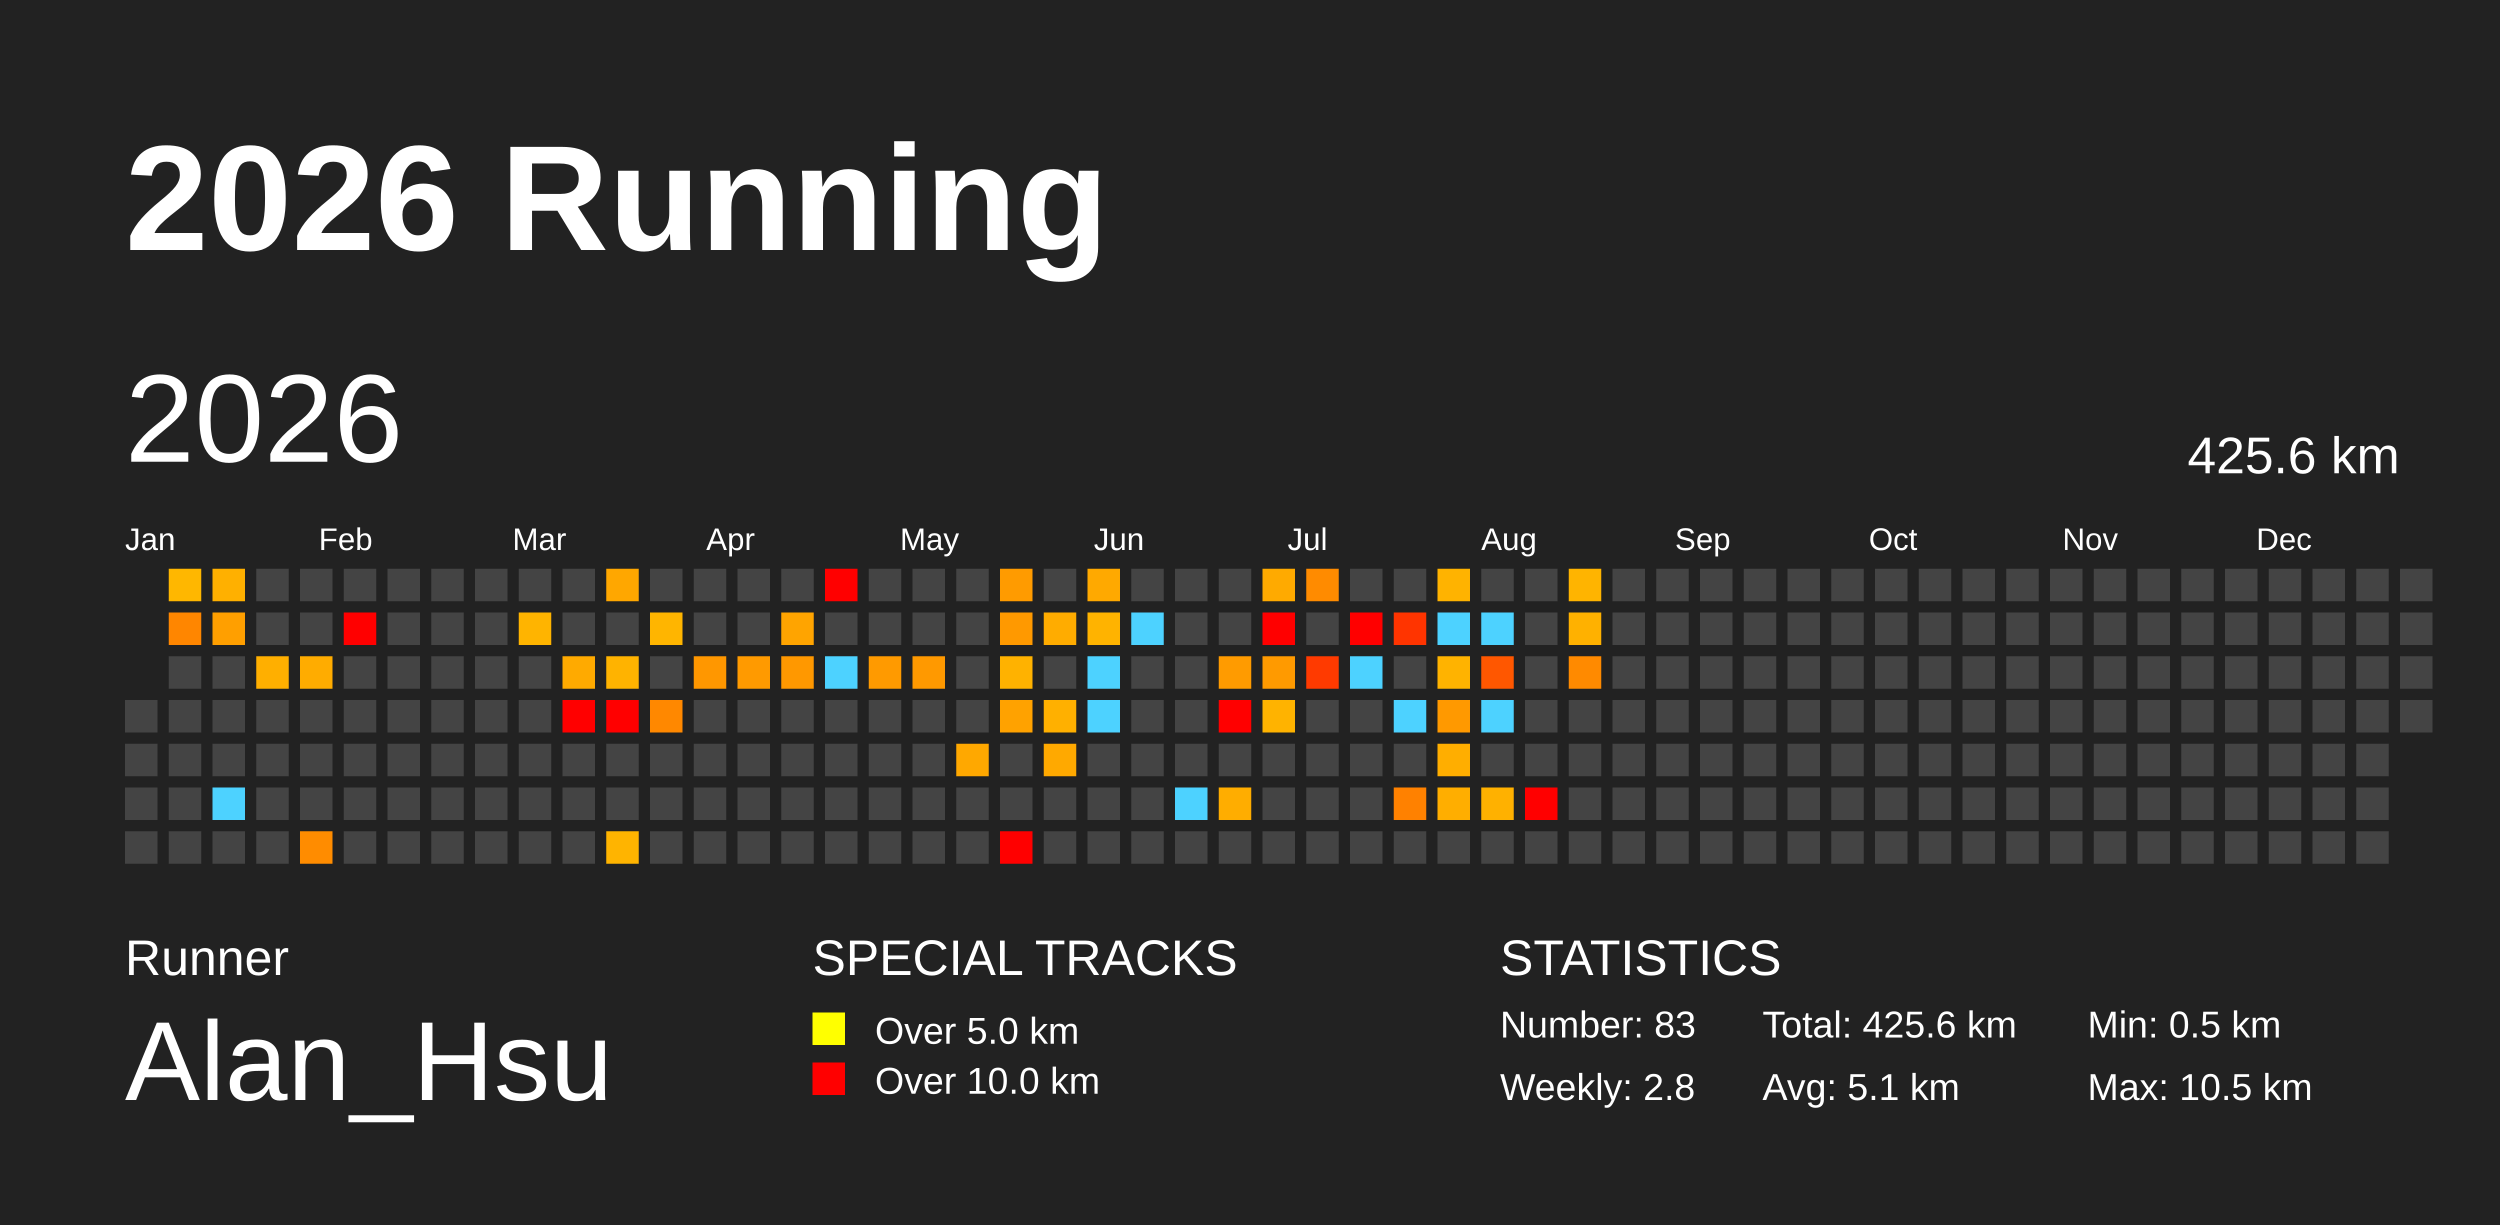
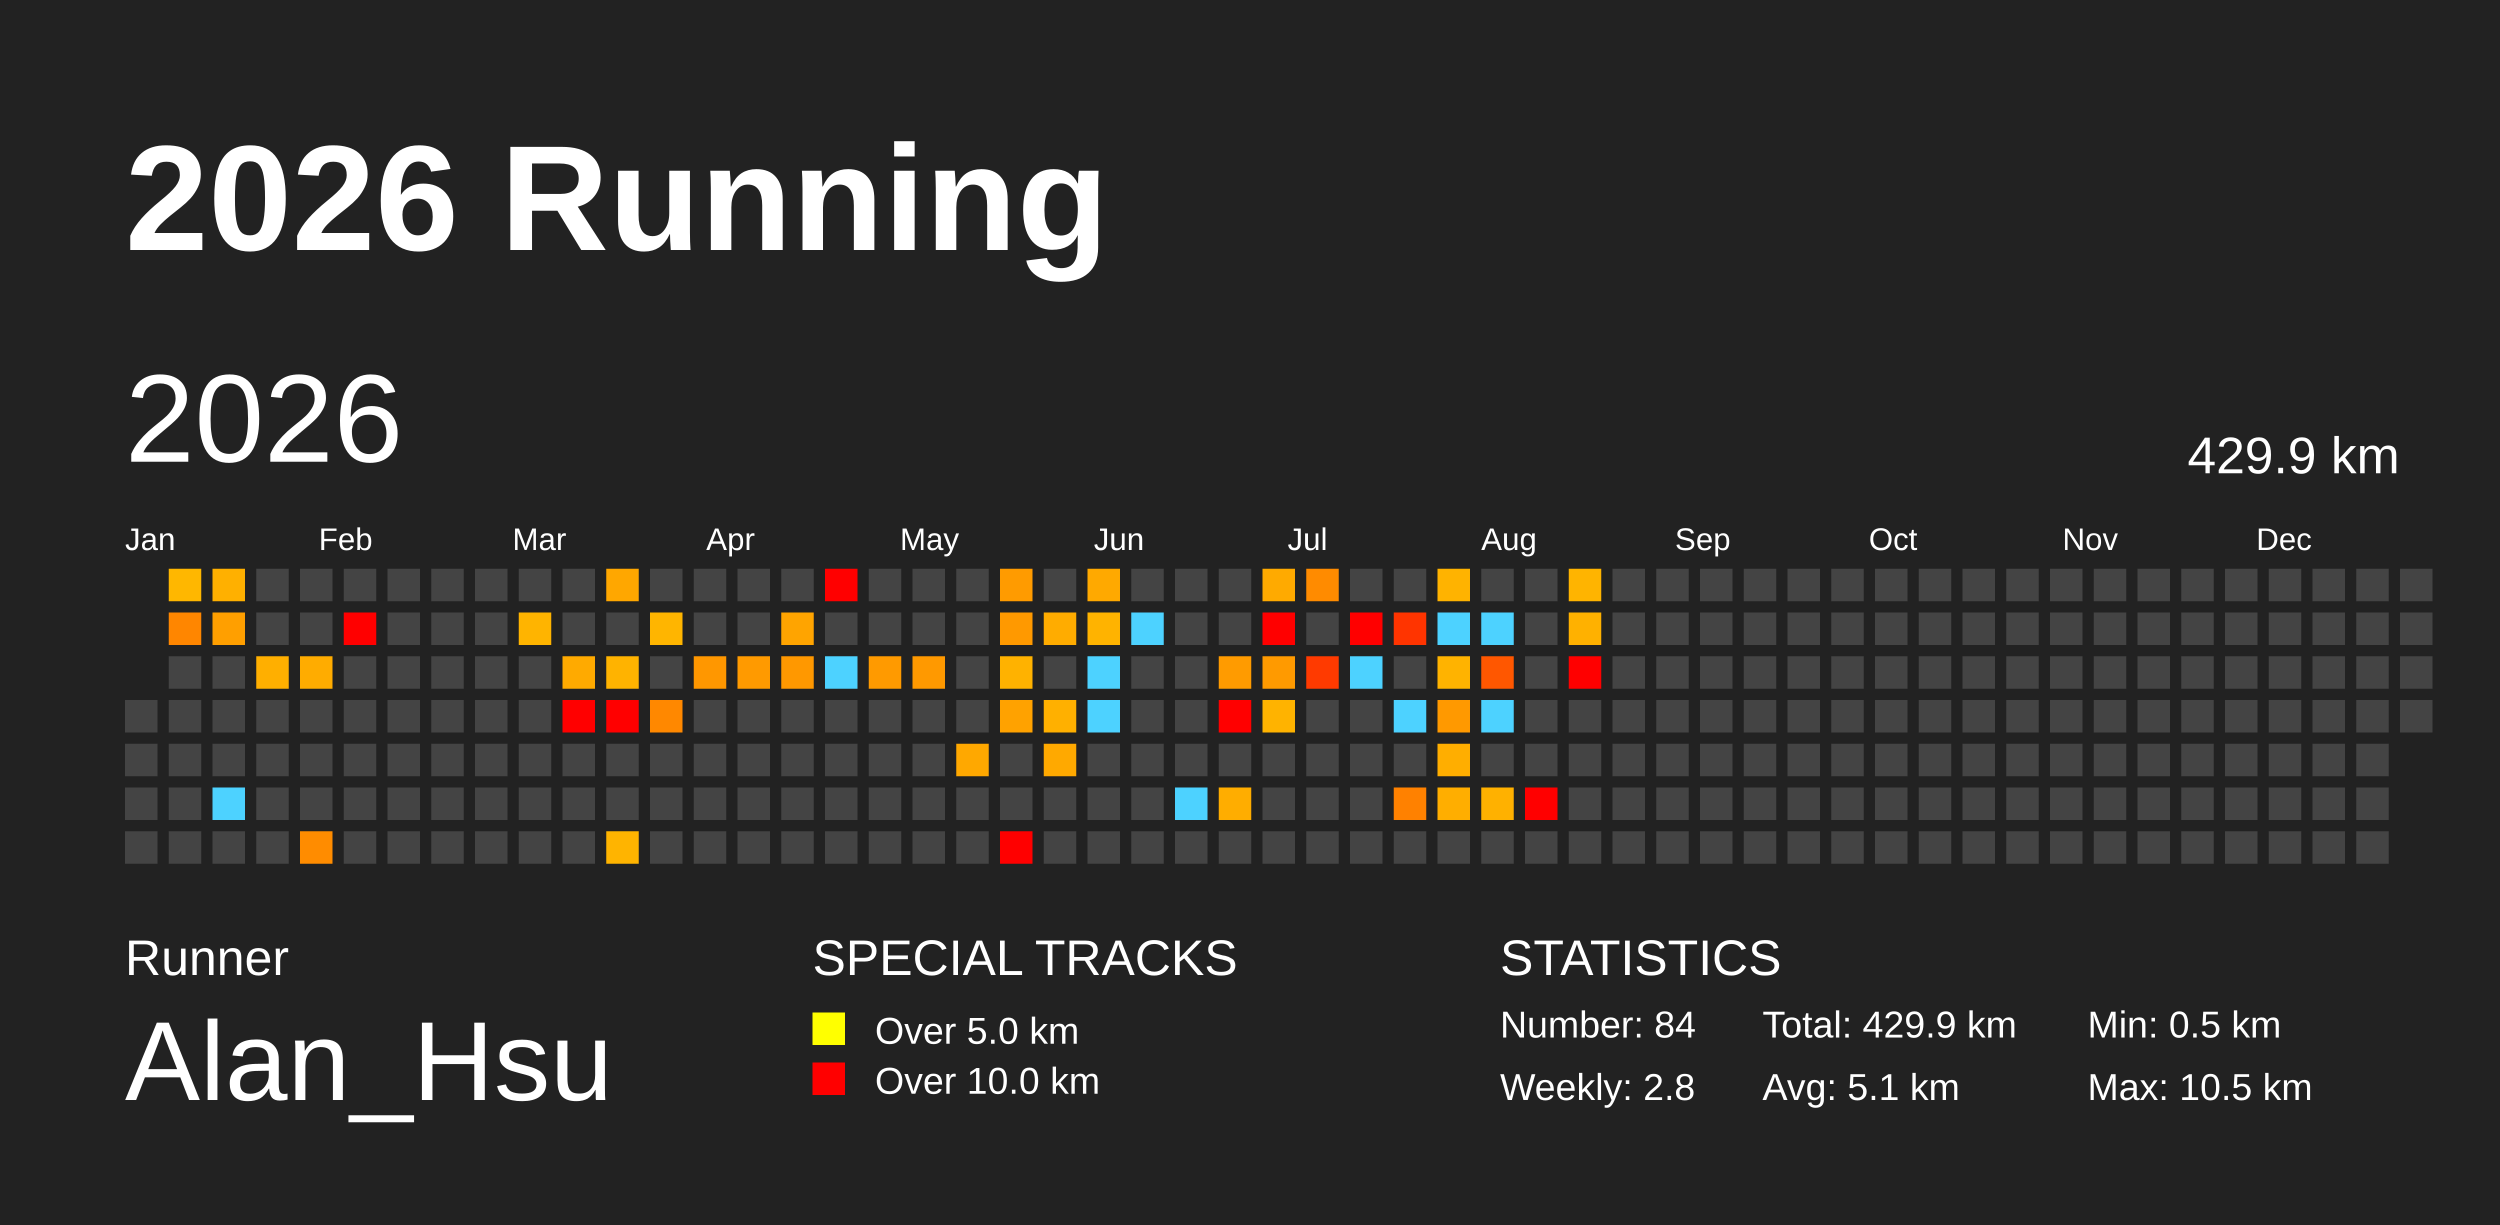
<svg xmlns="http://www.w3.org/2000/svg" baseProfile="full" height="98mm" version="1.1" viewBox="0,0,200,98" width="200mm">
  <defs />
  <rect fill="#222222" height="98" width="200" x="0" y="0" />
  <text fill="#FFFFFF" style="font-size:12px; font-family:Arial; font-weight:bold;" x="10" y="20">2026 Running</text>
  <text fill="#FFFFFF" style="font-size:4px; font-family:Arial" x="10" y="78">Runner</text>
  <text fill="#FFFFFF" style="font-size:9px; font-family:Arial" x="10" y="88">Alan_Hsu</text>
  <text fill="#FFFFFF" style="font-size:4px; font-family:Arial" x="65" y="78">SPECIAL TRACKS</text>
  <rect fill="yellow" height="2.6" width="2.6" x="65" y="81" />
  <text fill="#FFFFFF" style="font-size:3px; font-family:Arial" x="70" y="83.5">Over 5.0 km</text>
  <rect fill="red" height="2.6" width="2.6" x="65" y="85" />
  <text fill="#FFFFFF" style="font-size:3px; font-family:Arial" x="70" y="87.5">Over 10.0 km</text>
  <text fill="#FFFFFF" style="font-size:4px; font-family:Arial" x="120" y="78">STATISTICS</text>
-   <text fill="#FFFFFF" style="font-size:3px; font-family:Arial" x="120" y="83">Number: 83</text>
+   <text fill="#FFFFFF" style="font-size:3px; font-family:Arial" x="120" y="83">Number: 84</text>
  <text fill="#FFFFFF" style="font-size:3px; font-family:Arial" x="120" y="88">Weekly: 2.8</text>
-   <text fill="#FFFFFF" style="font-size:3px; font-family:Arial" x="141" y="83">Total: 425.6 km</text>
+   <text fill="#FFFFFF" style="font-size:3px; font-family:Arial" x="141" y="83">Total: 429.9 km</text>
  <text fill="#FFFFFF" style="font-size:3px; font-family:Arial" x="141" y="88">Avg: 5.1 km</text>
  <text fill="#FFFFFF" style="font-size:3px; font-family:Arial" x="167" y="83">Min: 0.5 km</text>
  <text fill="#FFFFFF" style="font-size:3px; font-family:Arial" x="167" y="88">Max: 10.5 km</text>
  <text dominant-baseline="hanging" fill="#FFFFFF" style="font-size:10.0px; font-family:Arial;" x="10" y="30">2026</text>
-   <text dominant-baseline="hanging" fill="#FFFFFF" style="font-size:4.125px; font-family:Arial;" x="175" y="35">425.6 km</text>
+   <text dominant-baseline="hanging" fill="#FFFFFF" style="font-size:4.125px; font-family:Arial;" x="175" y="35">429.9 km</text>
  <text fill="#FFFFFF" style="font-size:2.5px; font-family:Arial" x="10.0" y="44">Jan</text>
  <text fill="#FFFFFF" style="font-size:2.5px; font-family:Arial" x="25.5" y="44">Feb</text>
  <text fill="#FFFFFF" style="font-size:2.5px; font-family:Arial" x="41.0" y="44">Mar</text>
  <text fill="#FFFFFF" style="font-size:2.5px; font-family:Arial" x="56.5" y="44">Apr</text>
  <text fill="#FFFFFF" style="font-size:2.5px; font-family:Arial" x="72.0" y="44">May</text>
  <text fill="#FFFFFF" style="font-size:2.5px; font-family:Arial" x="87.5" y="44">Jun</text>
  <text fill="#FFFFFF" style="font-size:2.5px; font-family:Arial" x="103.0" y="44">Jul</text>
  <text fill="#FFFFFF" style="font-size:2.5px; font-family:Arial" x="118.5" y="44">Aug</text>
  <text fill="#FFFFFF" style="font-size:2.5px; font-family:Arial" x="134.0" y="44">Sep</text>
  <text fill="#FFFFFF" style="font-size:2.5px; font-family:Arial" x="149.5" y="44">Oct</text>
  <text fill="#FFFFFF" style="font-size:2.5px; font-family:Arial" x="165.0" y="44">Nov</text>
  <text fill="#FFFFFF" style="font-size:2.5px; font-family:Arial" x="180.5" y="44">Dec</text>
  <rect fill="#444444" height="2.6" width="2.6" x="10.0" y="56.0" />
  <rect fill="#444444" height="2.6" width="2.6" x="10.0" y="59.5" />
  <rect fill="#444444" height="2.6" width="2.6" x="10.0" y="63.0" />
  <rect fill="#444444" height="2.6" width="2.6" x="10.0" y="66.5" />
  <rect fill="#ffb700" height="2.6" width="2.6" x="13.5" y="45.5" />
  <rect fill="#ff8600" height="2.6" width="2.6" x="13.5" y="49.0" />
  <rect fill="#444444" height="2.6" width="2.6" x="13.5" y="52.5" />
  <rect fill="#444444" height="2.6" width="2.6" x="13.5" y="56.0" />
  <rect fill="#444444" height="2.6" width="2.6" x="13.5" y="59.5" />
  <rect fill="#444444" height="2.6" width="2.6" x="13.5" y="63.0" />
  <rect fill="#444444" height="2.6" width="2.6" x="13.5" y="66.5" />
  <rect fill="#ffb000" height="2.6" width="2.6" x="17.0" y="45.5" />
  <rect fill="#ff9f00" height="2.6" width="2.6" x="17.0" y="49.0" />
  <rect fill="#444444" height="2.6" width="2.6" x="17.0" y="52.5" />
  <rect fill="#444444" height="2.6" width="2.6" x="17.0" y="56.0" />
  <rect fill="#444444" height="2.6" width="2.6" x="17.0" y="59.5" />
  <rect fill="#4dd2ff" height="2.6" width="2.6" x="17.0" y="63.0" />
  <rect fill="#444444" height="2.6" width="2.6" x="17.0" y="66.5" />
  <rect fill="#444444" height="2.6" width="2.6" x="20.5" y="45.5" />
  <rect fill="#444444" height="2.6" width="2.6" x="20.5" y="49.0" />
  <rect fill="#ffaf00" height="2.6" width="2.6" x="20.5" y="52.5" />
  <rect fill="#444444" height="2.6" width="2.6" x="20.5" y="56.0" />
  <rect fill="#444444" height="2.6" width="2.6" x="20.5" y="59.5" />
  <rect fill="#444444" height="2.6" width="2.6" x="20.5" y="63.0" />
  <rect fill="#444444" height="2.6" width="2.6" x="20.5" y="66.5" />
  <rect fill="#444444" height="2.6" width="2.6" x="24.0" y="45.5" />
  <rect fill="#444444" height="2.6" width="2.6" x="24.0" y="49.0" />
  <rect fill="#ffac00" height="2.6" width="2.6" x="24.0" y="52.5" />
  <rect fill="#444444" height="2.6" width="2.6" x="24.0" y="56.0" />
  <rect fill="#444444" height="2.6" width="2.6" x="24.0" y="59.5" />
  <rect fill="#444444" height="2.6" width="2.6" x="24.0" y="63.0" />
  <rect fill="#ff8c00" height="2.6" width="2.6" x="24.0" y="66.5" />
  <rect fill="#444444" height="2.6" width="2.6" x="27.5" y="45.5" />
  <rect fill="red" height="2.6" width="2.6" x="27.5" y="49.0" />
  <rect fill="#444444" height="2.6" width="2.6" x="27.5" y="52.5" />
  <rect fill="#444444" height="2.6" width="2.6" x="27.5" y="56.0" />
  <rect fill="#444444" height="2.6" width="2.6" x="27.5" y="59.5" />
  <rect fill="#444444" height="2.6" width="2.6" x="27.5" y="63.0" />
  <rect fill="#444444" height="2.6" width="2.6" x="27.5" y="66.5" />
  <rect fill="#444444" height="2.6" width="2.6" x="31.0" y="45.5" />
  <rect fill="#444444" height="2.6" width="2.6" x="31.0" y="49.0" />
  <rect fill="#444444" height="2.6" width="2.6" x="31.0" y="52.5" />
  <rect fill="#444444" height="2.6" width="2.6" x="31.0" y="56.0" />
  <rect fill="#444444" height="2.6" width="2.6" x="31.0" y="59.5" />
  <rect fill="#444444" height="2.6" width="2.6" x="31.0" y="63.0" />
  <rect fill="#444444" height="2.6" width="2.6" x="31.0" y="66.5" />
  <rect fill="#444444" height="2.6" width="2.6" x="34.5" y="45.5" />
  <rect fill="#444444" height="2.6" width="2.6" x="34.5" y="49.0" />
  <rect fill="#444444" height="2.6" width="2.6" x="34.5" y="52.5" />
  <rect fill="#444444" height="2.6" width="2.6" x="34.5" y="56.0" />
  <rect fill="#444444" height="2.6" width="2.6" x="34.5" y="59.5" />
  <rect fill="#444444" height="2.6" width="2.6" x="34.5" y="63.0" />
  <rect fill="#444444" height="2.6" width="2.6" x="34.5" y="66.5" />
  <rect fill="#444444" height="2.6" width="2.6" x="38.0" y="45.5" />
  <rect fill="#444444" height="2.6" width="2.6" x="38.0" y="49.0" />
  <rect fill="#444444" height="2.6" width="2.6" x="38.0" y="52.5" />
  <rect fill="#444444" height="2.6" width="2.6" x="38.0" y="56.0" />
  <rect fill="#444444" height="2.6" width="2.6" x="38.0" y="59.5" />
  <rect fill="#444444" height="2.6" width="2.6" x="38.0" y="63.0" />
  <rect fill="#444444" height="2.6" width="2.6" x="38.0" y="66.5" />
  <rect fill="#444444" height="2.6" width="2.6" x="41.5" y="45.5" />
  <rect fill="#ffb400" height="2.6" width="2.6" x="41.5" y="49.0" />
  <rect fill="#444444" height="2.6" width="2.6" x="41.5" y="52.5" />
  <rect fill="#444444" height="2.6" width="2.6" x="41.5" y="56.0" />
  <rect fill="#444444" height="2.6" width="2.6" x="41.5" y="59.5" />
  <rect fill="#444444" height="2.6" width="2.6" x="41.5" y="63.0" />
  <rect fill="#444444" height="2.6" width="2.6" x="41.5" y="66.5" />
  <rect fill="#444444" height="2.6" width="2.6" x="45.0" y="45.5" />
  <rect fill="#444444" height="2.6" width="2.6" x="45.0" y="49.0" />
  <rect fill="#ffaa00" height="2.6" width="2.6" x="45.0" y="52.5" />
  <rect fill="red" height="2.6" width="2.6" x="45.0" y="56.0" />
  <rect fill="#444444" height="2.6" width="2.6" x="45.0" y="59.5" />
  <rect fill="#444444" height="2.6" width="2.6" x="45.0" y="63.0" />
  <rect fill="#444444" height="2.6" width="2.6" x="45.0" y="66.5" />
  <rect fill="#ffa700" height="2.6" width="2.6" x="48.5" y="45.5" />
  <rect fill="#444444" height="2.6" width="2.6" x="48.5" y="49.0" />
  <rect fill="#ffb300" height="2.6" width="2.6" x="48.5" y="52.5" />
  <rect fill="red" height="2.6" width="2.6" x="48.5" y="56.0" />
  <rect fill="#444444" height="2.6" width="2.6" x="48.5" y="59.5" />
  <rect fill="#444444" height="2.6" width="2.6" x="48.5" y="63.0" />
  <rect fill="#ffb400" height="2.6" width="2.6" x="48.5" y="66.5" />
  <rect fill="#444444" height="2.6" width="2.6" x="52.0" y="45.5" />
  <rect fill="#ffb500" height="2.6" width="2.6" x="52.0" y="49.0" />
  <rect fill="#444444" height="2.6" width="2.6" x="52.0" y="52.5" />
  <rect fill="#ff8800" height="2.6" width="2.6" x="52.0" y="56.0" />
  <rect fill="#444444" height="2.6" width="2.6" x="52.0" y="59.5" />
  <rect fill="#444444" height="2.6" width="2.6" x="52.0" y="63.0" />
  <rect fill="#444444" height="2.6" width="2.6" x="52.0" y="66.5" />
  <rect fill="#444444" height="2.6" width="2.6" x="55.5" y="45.5" />
  <rect fill="#444444" height="2.6" width="2.6" x="55.5" y="49.0" />
  <rect fill="#ff9700" height="2.6" width="2.6" x="55.5" y="52.5" />
  <rect fill="#444444" height="2.6" width="2.6" x="55.5" y="56.0" />
  <rect fill="#444444" height="2.6" width="2.6" x="55.5" y="59.5" />
  <rect fill="#444444" height="2.6" width="2.6" x="55.5" y="63.0" />
  <rect fill="#444444" height="2.6" width="2.6" x="55.5" y="66.5" />
  <rect fill="#444444" height="2.6" width="2.6" x="59.0" y="45.5" />
  <rect fill="#444444" height="2.6" width="2.6" x="59.0" y="49.0" />
  <rect fill="#ff9a00" height="2.6" width="2.6" x="59.0" y="52.5" />
  <rect fill="#444444" height="2.6" width="2.6" x="59.0" y="56.0" />
  <rect fill="#444444" height="2.6" width="2.6" x="59.0" y="59.5" />
  <rect fill="#444444" height="2.6" width="2.6" x="59.0" y="63.0" />
  <rect fill="#444444" height="2.6" width="2.6" x="59.0" y="66.5" />
  <rect fill="#444444" height="2.6" width="2.6" x="62.5" y="45.5" />
  <rect fill="#ffa400" height="2.6" width="2.6" x="62.5" y="49.0" />
  <rect fill="#ff9800" height="2.6" width="2.6" x="62.5" y="52.5" />
  <rect fill="#444444" height="2.6" width="2.6" x="62.5" y="56.0" />
  <rect fill="#444444" height="2.6" width="2.6" x="62.5" y="59.5" />
  <rect fill="#444444" height="2.6" width="2.6" x="62.5" y="63.0" />
  <rect fill="#444444" height="2.6" width="2.6" x="62.5" y="66.5" />
  <rect fill="red" height="2.6" width="2.6" x="66.0" y="45.5" />
  <rect fill="#444444" height="2.6" width="2.6" x="66.0" y="49.0" />
  <rect fill="#4dd2ff" height="2.6" width="2.6" x="66.0" y="52.5" />
  <rect fill="#444444" height="2.6" width="2.6" x="66.0" y="56.0" />
  <rect fill="#444444" height="2.6" width="2.6" x="66.0" y="59.5" />
  <rect fill="#444444" height="2.6" width="2.6" x="66.0" y="63.0" />
  <rect fill="#444444" height="2.6" width="2.6" x="66.0" y="66.5" />
  <rect fill="#444444" height="2.6" width="2.6" x="69.5" y="45.5" />
  <rect fill="#444444" height="2.6" width="2.6" x="69.5" y="49.0" />
  <rect fill="#ff9a00" height="2.6" width="2.6" x="69.5" y="52.5" />
  <rect fill="#444444" height="2.6" width="2.6" x="69.5" y="56.0" />
  <rect fill="#444444" height="2.6" width="2.6" x="69.5" y="59.5" />
  <rect fill="#444444" height="2.6" width="2.6" x="69.5" y="63.0" />
  <rect fill="#444444" height="2.6" width="2.6" x="69.5" y="66.5" />
  <rect fill="#444444" height="2.6" width="2.6" x="73.0" y="45.5" />
  <rect fill="#444444" height="2.6" width="2.6" x="73.0" y="49.0" />
  <rect fill="#ff9900" height="2.6" width="2.6" x="73.0" y="52.5" />
  <rect fill="#444444" height="2.6" width="2.6" x="73.0" y="56.0" />
  <rect fill="#444444" height="2.6" width="2.6" x="73.0" y="59.5" />
  <rect fill="#444444" height="2.6" width="2.6" x="73.0" y="63.0" />
  <rect fill="#444444" height="2.6" width="2.6" x="73.0" y="66.5" />
  <rect fill="#444444" height="2.6" width="2.6" x="76.5" y="45.5" />
  <rect fill="#444444" height="2.6" width="2.6" x="76.5" y="49.0" />
  <rect fill="#444444" height="2.6" width="2.6" x="76.5" y="52.5" />
  <rect fill="#444444" height="2.6" width="2.6" x="76.5" y="56.0" />
  <rect fill="#ffa800" height="2.6" width="2.6" x="76.5" y="59.5" />
  <rect fill="#444444" height="2.6" width="2.6" x="76.5" y="63.0" />
  <rect fill="#444444" height="2.6" width="2.6" x="76.5" y="66.5" />
  <rect fill="#ff9b00" height="2.6" width="2.6" x="80.0" y="45.5" />
  <rect fill="#ff9900" height="2.6" width="2.6" x="80.0" y="49.0" />
  <rect fill="#ffb200" height="2.6" width="2.6" x="80.0" y="52.5" />
  <rect fill="#ffa200" height="2.6" width="2.6" x="80.0" y="56.0" />
  <rect fill="#444444" height="2.6" width="2.6" x="80.0" y="59.5" />
  <rect fill="#444444" height="2.6" width="2.6" x="80.0" y="63.0" />
  <rect fill="red" height="2.6" width="2.6" x="80.0" y="66.5" />
  <rect fill="#444444" height="2.6" width="2.6" x="83.5" y="45.5" />
  <rect fill="#ffac00" height="2.6" width="2.6" x="83.5" y="49.0" />
  <rect fill="#444444" height="2.6" width="2.6" x="83.5" y="52.5" />
  <rect fill="#ffb000" height="2.6" width="2.6" x="83.5" y="56.0" />
  <rect fill="#ffa900" height="2.6" width="2.6" x="83.5" y="59.5" />
  <rect fill="#444444" height="2.6" width="2.6" x="83.5" y="63.0" />
  <rect fill="#444444" height="2.6" width="2.6" x="83.5" y="66.5" />
  <rect fill="#ffa900" height="2.6" width="2.6" x="87.0" y="45.5" />
  <rect fill="#ffb300" height="2.6" width="2.6" x="87.0" y="49.0" />
  <rect fill="#4dd2ff" height="2.6" width="2.6" x="87.0" y="52.5" />
  <rect fill="#4dd2ff" height="2.6" width="2.6" x="87.0" y="56.0" />
  <rect fill="#444444" height="2.6" width="2.6" x="87.0" y="59.5" />
  <rect fill="#444444" height="2.6" width="2.6" x="87.0" y="63.0" />
  <rect fill="#444444" height="2.6" width="2.6" x="87.0" y="66.5" />
  <rect fill="#444444" height="2.6" width="2.6" x="90.5" y="45.5" />
  <rect fill="#4dd2ff" height="2.6" width="2.6" x="90.5" y="49.0" />
  <rect fill="#444444" height="2.6" width="2.6" x="90.5" y="52.5" />
  <rect fill="#444444" height="2.6" width="2.6" x="90.5" y="56.0" />
  <rect fill="#444444" height="2.6" width="2.6" x="90.5" y="59.5" />
  <rect fill="#444444" height="2.6" width="2.6" x="90.5" y="63.0" />
  <rect fill="#444444" height="2.6" width="2.6" x="90.5" y="66.5" />
  <rect fill="#444444" height="2.6" width="2.6" x="94.0" y="45.5" />
  <rect fill="#444444" height="2.6" width="2.6" x="94.0" y="49.0" />
  <rect fill="#444444" height="2.6" width="2.6" x="94.0" y="52.5" />
  <rect fill="#444444" height="2.6" width="2.6" x="94.0" y="56.0" />
  <rect fill="#444444" height="2.6" width="2.6" x="94.0" y="59.5" />
  <rect fill="#4dd2ff" height="2.6" width="2.6" x="94.0" y="63.0" />
  <rect fill="#444444" height="2.6" width="2.6" x="94.0" y="66.5" />
  <rect fill="#444444" height="2.6" width="2.6" x="97.5" y="45.5" />
  <rect fill="#444444" height="2.6" width="2.6" x="97.5" y="49.0" />
  <rect fill="#ff9b00" height="2.6" width="2.6" x="97.5" y="52.5" />
  <rect fill="red" height="2.6" width="2.6" x="97.5" y="56.0" />
  <rect fill="#444444" height="2.6" width="2.6" x="97.5" y="59.5" />
  <rect fill="#ffad00" height="2.6" width="2.6" x="97.5" y="63.0" />
  <rect fill="#444444" height="2.6" width="2.6" x="97.5" y="66.5" />
  <rect fill="#ffaa00" height="2.6" width="2.6" x="101.0" y="45.5" />
  <rect fill="red" height="2.6" width="2.6" x="101.0" y="49.0" />
  <rect fill="#ff9a00" height="2.6" width="2.6" x="101.0" y="52.5" />
  <rect fill="#ffb300" height="2.6" width="2.6" x="101.0" y="56.0" />
  <rect fill="#444444" height="2.6" width="2.6" x="101.0" y="59.5" />
  <rect fill="#444444" height="2.6" width="2.6" x="101.0" y="63.0" />
  <rect fill="#444444" height="2.6" width="2.6" x="101.0" y="66.5" />
  <rect fill="#ff8b00" height="2.6" width="2.6" x="104.5" y="45.5" />
  <rect fill="#444444" height="2.6" width="2.6" x="104.5" y="49.0" />
  <rect fill="#ff3a00" height="2.6" width="2.6" x="104.5" y="52.5" />
  <rect fill="#444444" height="2.6" width="2.6" x="104.5" y="56.0" />
  <rect fill="#444444" height="2.6" width="2.6" x="104.5" y="59.5" />
  <rect fill="#444444" height="2.6" width="2.6" x="104.5" y="63.0" />
  <rect fill="#444444" height="2.6" width="2.6" x="104.5" y="66.5" />
  <rect fill="#444444" height="2.6" width="2.6" x="108.0" y="45.5" />
  <rect fill="red" height="2.6" width="2.6" x="108.0" y="49.0" />
  <rect fill="#4dd2ff" height="2.6" width="2.6" x="108.0" y="52.5" />
  <rect fill="#444444" height="2.6" width="2.6" x="108.0" y="56.0" />
  <rect fill="#444444" height="2.6" width="2.6" x="108.0" y="59.5" />
  <rect fill="#444444" height="2.6" width="2.6" x="108.0" y="63.0" />
  <rect fill="#444444" height="2.6" width="2.6" x="108.0" y="66.5" />
  <rect fill="#444444" height="2.6" width="2.6" x="111.5" y="45.5" />
  <rect fill="#ff3400" height="2.6" width="2.6" x="111.5" y="49.0" />
  <rect fill="#444444" height="2.6" width="2.6" x="111.5" y="52.5" />
  <rect fill="#4dd2ff" height="2.6" width="2.6" x="111.5" y="56.0" />
  <rect fill="#444444" height="2.6" width="2.6" x="111.5" y="59.5" />
  <rect fill="#ff8100" height="2.6" width="2.6" x="111.5" y="63.0" />
  <rect fill="#444444" height="2.6" width="2.6" x="111.5" y="66.5" />
  <rect fill="#ffb300" height="2.6" width="2.6" x="115.0" y="45.5" />
  <rect fill="#4dd2ff" height="2.6" width="2.6" x="115.0" y="49.0" />
  <rect fill="#ffb300" height="2.6" width="2.6" x="115.0" y="52.5" />
  <rect fill="#ff9900" height="2.6" width="2.6" x="115.0" y="56.0" />
  <rect fill="#ffae00" height="2.6" width="2.6" x="115.0" y="59.5" />
  <rect fill="#ffae00" height="2.6" width="2.6" x="115.0" y="63.0" />
  <rect fill="#444444" height="2.6" width="2.6" x="115.0" y="66.5" />
  <rect fill="#444444" height="2.6" width="2.6" x="118.5" y="45.5" />
  <rect fill="#4dd2ff" height="2.6" width="2.6" x="118.5" y="49.0" />
  <rect fill="#ff5700" height="2.6" width="2.6" x="118.5" y="52.5" />
  <rect fill="#4dd2ff" height="2.6" width="2.6" x="118.5" y="56.0" />
  <rect fill="#444444" height="2.6" width="2.6" x="118.5" y="59.5" />
  <rect fill="#ffb100" height="2.6" width="2.6" x="118.5" y="63.0" />
  <rect fill="#444444" height="2.6" width="2.6" x="118.5" y="66.5" />
  <rect fill="#444444" height="2.6" width="2.6" x="122.0" y="45.5" />
  <rect fill="#444444" height="2.6" width="2.6" x="122.0" y="49.0" />
  <rect fill="#444444" height="2.6" width="2.6" x="122.0" y="52.5" />
  <rect fill="#444444" height="2.6" width="2.6" x="122.0" y="56.0" />
  <rect fill="#444444" height="2.6" width="2.6" x="122.0" y="59.5" />
  <rect fill="red" height="2.6" width="2.6" x="122.0" y="63.0" />
  <rect fill="#444444" height="2.6" width="2.6" x="122.0" y="66.5" />
  <rect fill="#ffb400" height="2.6" width="2.6" x="125.5" y="45.5" />
  <rect fill="#ffb100" height="2.6" width="2.6" x="125.5" y="49.0" />
-   <rect fill="#ff8a00" height="2.6" width="2.6" x="125.5" y="52.5" />
+   <rect fill="red" height="2.6" width="2.6" x="125.5" y="52.5" />
  <rect fill="#444444" height="2.6" width="2.6" x="125.5" y="56.0" />
  <rect fill="#444444" height="2.6" width="2.6" x="125.5" y="59.5" />
  <rect fill="#444444" height="2.6" width="2.6" x="125.5" y="63.0" />
  <rect fill="#444444" height="2.6" width="2.6" x="125.5" y="66.5" />
  <rect fill="#444444" height="2.6" width="2.6" x="129.0" y="45.5" />
  <rect fill="#444444" height="2.6" width="2.6" x="129.0" y="49.0" />
  <rect fill="#444444" height="2.6" width="2.6" x="129.0" y="52.5" />
  <rect fill="#444444" height="2.6" width="2.6" x="129.0" y="56.0" />
  <rect fill="#444444" height="2.6" width="2.6" x="129.0" y="59.5" />
  <rect fill="#444444" height="2.6" width="2.6" x="129.0" y="63.0" />
  <rect fill="#444444" height="2.6" width="2.6" x="129.0" y="66.5" />
  <rect fill="#444444" height="2.6" width="2.6" x="132.5" y="45.5" />
  <rect fill="#444444" height="2.6" width="2.6" x="132.5" y="49.0" />
  <rect fill="#444444" height="2.6" width="2.6" x="132.5" y="52.5" />
  <rect fill="#444444" height="2.6" width="2.6" x="132.5" y="56.0" />
  <rect fill="#444444" height="2.6" width="2.6" x="132.5" y="59.5" />
  <rect fill="#444444" height="2.6" width="2.6" x="132.5" y="63.0" />
  <rect fill="#444444" height="2.6" width="2.6" x="132.5" y="66.5" />
  <rect fill="#444444" height="2.6" width="2.6" x="136.0" y="45.5" />
  <rect fill="#444444" height="2.6" width="2.6" x="136.0" y="49.0" />
  <rect fill="#444444" height="2.6" width="2.6" x="136.0" y="52.5" />
  <rect fill="#444444" height="2.6" width="2.6" x="136.0" y="56.0" />
  <rect fill="#444444" height="2.6" width="2.6" x="136.0" y="59.5" />
  <rect fill="#444444" height="2.6" width="2.6" x="136.0" y="63.0" />
  <rect fill="#444444" height="2.6" width="2.6" x="136.0" y="66.5" />
  <rect fill="#444444" height="2.6" width="2.6" x="139.5" y="45.5" />
  <rect fill="#444444" height="2.6" width="2.6" x="139.5" y="49.0" />
  <rect fill="#444444" height="2.6" width="2.6" x="139.5" y="52.5" />
  <rect fill="#444444" height="2.6" width="2.6" x="139.5" y="56.0" />
  <rect fill="#444444" height="2.6" width="2.6" x="139.5" y="59.5" />
  <rect fill="#444444" height="2.6" width="2.6" x="139.5" y="63.0" />
  <rect fill="#444444" height="2.6" width="2.6" x="139.5" y="66.5" />
  <rect fill="#444444" height="2.6" width="2.6" x="143.0" y="45.5" />
  <rect fill="#444444" height="2.6" width="2.6" x="143.0" y="49.0" />
  <rect fill="#444444" height="2.6" width="2.6" x="143.0" y="52.5" />
  <rect fill="#444444" height="2.6" width="2.6" x="143.0" y="56.0" />
  <rect fill="#444444" height="2.6" width="2.6" x="143.0" y="59.5" />
  <rect fill="#444444" height="2.6" width="2.6" x="143.0" y="63.0" />
  <rect fill="#444444" height="2.6" width="2.6" x="143.0" y="66.5" />
  <rect fill="#444444" height="2.6" width="2.6" x="146.5" y="45.5" />
  <rect fill="#444444" height="2.6" width="2.6" x="146.5" y="49.0" />
  <rect fill="#444444" height="2.6" width="2.6" x="146.5" y="52.5" />
  <rect fill="#444444" height="2.6" width="2.6" x="146.5" y="56.0" />
  <rect fill="#444444" height="2.6" width="2.6" x="146.5" y="59.5" />
  <rect fill="#444444" height="2.6" width="2.6" x="146.5" y="63.0" />
  <rect fill="#444444" height="2.6" width="2.6" x="146.5" y="66.5" />
  <rect fill="#444444" height="2.6" width="2.6" x="150.0" y="45.5" />
  <rect fill="#444444" height="2.6" width="2.6" x="150.0" y="49.0" />
  <rect fill="#444444" height="2.6" width="2.6" x="150.0" y="52.5" />
  <rect fill="#444444" height="2.6" width="2.6" x="150.0" y="56.0" />
  <rect fill="#444444" height="2.6" width="2.6" x="150.0" y="59.5" />
  <rect fill="#444444" height="2.6" width="2.6" x="150.0" y="63.0" />
  <rect fill="#444444" height="2.6" width="2.6" x="150.0" y="66.5" />
  <rect fill="#444444" height="2.6" width="2.6" x="153.5" y="45.5" />
  <rect fill="#444444" height="2.6" width="2.6" x="153.5" y="49.0" />
  <rect fill="#444444" height="2.6" width="2.6" x="153.5" y="52.5" />
  <rect fill="#444444" height="2.6" width="2.6" x="153.5" y="56.0" />
  <rect fill="#444444" height="2.6" width="2.6" x="153.5" y="59.5" />
  <rect fill="#444444" height="2.6" width="2.6" x="153.5" y="63.0" />
  <rect fill="#444444" height="2.6" width="2.6" x="153.5" y="66.5" />
  <rect fill="#444444" height="2.6" width="2.6" x="157.0" y="45.5" />
  <rect fill="#444444" height="2.6" width="2.6" x="157.0" y="49.0" />
  <rect fill="#444444" height="2.6" width="2.6" x="157.0" y="52.5" />
  <rect fill="#444444" height="2.6" width="2.6" x="157.0" y="56.0" />
  <rect fill="#444444" height="2.6" width="2.6" x="157.0" y="59.5" />
  <rect fill="#444444" height="2.6" width="2.6" x="157.0" y="63.0" />
  <rect fill="#444444" height="2.6" width="2.6" x="157.0" y="66.5" />
  <rect fill="#444444" height="2.6" width="2.6" x="160.5" y="45.5" />
  <rect fill="#444444" height="2.6" width="2.6" x="160.5" y="49.0" />
  <rect fill="#444444" height="2.6" width="2.6" x="160.5" y="52.5" />
  <rect fill="#444444" height="2.6" width="2.6" x="160.5" y="56.0" />
  <rect fill="#444444" height="2.6" width="2.6" x="160.5" y="59.5" />
  <rect fill="#444444" height="2.6" width="2.6" x="160.5" y="63.0" />
  <rect fill="#444444" height="2.6" width="2.6" x="160.5" y="66.5" />
  <rect fill="#444444" height="2.6" width="2.6" x="164.0" y="45.5" />
  <rect fill="#444444" height="2.6" width="2.6" x="164.0" y="49.0" />
  <rect fill="#444444" height="2.6" width="2.6" x="164.0" y="52.5" />
  <rect fill="#444444" height="2.6" width="2.6" x="164.0" y="56.0" />
  <rect fill="#444444" height="2.6" width="2.6" x="164.0" y="59.5" />
  <rect fill="#444444" height="2.6" width="2.6" x="164.0" y="63.0" />
  <rect fill="#444444" height="2.6" width="2.6" x="164.0" y="66.5" />
  <rect fill="#444444" height="2.6" width="2.6" x="167.5" y="45.5" />
  <rect fill="#444444" height="2.6" width="2.6" x="167.5" y="49.0" />
  <rect fill="#444444" height="2.6" width="2.6" x="167.5" y="52.5" />
  <rect fill="#444444" height="2.6" width="2.6" x="167.5" y="56.0" />
  <rect fill="#444444" height="2.6" width="2.6" x="167.5" y="59.5" />
  <rect fill="#444444" height="2.6" width="2.6" x="167.5" y="63.0" />
  <rect fill="#444444" height="2.6" width="2.6" x="167.5" y="66.5" />
  <rect fill="#444444" height="2.6" width="2.6" x="171.0" y="45.5" />
  <rect fill="#444444" height="2.6" width="2.6" x="171.0" y="49.0" />
  <rect fill="#444444" height="2.6" width="2.6" x="171.0" y="52.5" />
  <rect fill="#444444" height="2.6" width="2.6" x="171.0" y="56.0" />
  <rect fill="#444444" height="2.6" width="2.6" x="171.0" y="59.5" />
  <rect fill="#444444" height="2.6" width="2.6" x="171.0" y="63.0" />
  <rect fill="#444444" height="2.6" width="2.6" x="171.0" y="66.5" />
  <rect fill="#444444" height="2.6" width="2.6" x="174.5" y="45.5" />
  <rect fill="#444444" height="2.6" width="2.6" x="174.5" y="49.0" />
  <rect fill="#444444" height="2.6" width="2.6" x="174.5" y="52.5" />
  <rect fill="#444444" height="2.6" width="2.6" x="174.5" y="56.0" />
  <rect fill="#444444" height="2.6" width="2.6" x="174.5" y="59.5" />
  <rect fill="#444444" height="2.6" width="2.6" x="174.5" y="63.0" />
  <rect fill="#444444" height="2.6" width="2.6" x="174.5" y="66.5" />
  <rect fill="#444444" height="2.6" width="2.6" x="178.0" y="45.5" />
  <rect fill="#444444" height="2.6" width="2.6" x="178.0" y="49.0" />
  <rect fill="#444444" height="2.6" width="2.6" x="178.0" y="52.5" />
  <rect fill="#444444" height="2.6" width="2.6" x="178.0" y="56.0" />
  <rect fill="#444444" height="2.6" width="2.6" x="178.0" y="59.5" />
  <rect fill="#444444" height="2.6" width="2.6" x="178.0" y="63.0" />
  <rect fill="#444444" height="2.6" width="2.6" x="178.0" y="66.5" />
  <rect fill="#444444" height="2.6" width="2.6" x="181.5" y="45.5" />
  <rect fill="#444444" height="2.6" width="2.6" x="181.5" y="49.0" />
  <rect fill="#444444" height="2.6" width="2.6" x="181.5" y="52.5" />
  <rect fill="#444444" height="2.6" width="2.6" x="181.5" y="56.0" />
  <rect fill="#444444" height="2.6" width="2.6" x="181.5" y="59.5" />
  <rect fill="#444444" height="2.6" width="2.6" x="181.5" y="63.0" />
  <rect fill="#444444" height="2.6" width="2.6" x="181.5" y="66.5" />
  <rect fill="#444444" height="2.6" width="2.6" x="185.0" y="45.5" />
  <rect fill="#444444" height="2.6" width="2.6" x="185.0" y="49.0" />
  <rect fill="#444444" height="2.6" width="2.6" x="185.0" y="52.5" />
  <rect fill="#444444" height="2.6" width="2.6" x="185.0" y="56.0" />
  <rect fill="#444444" height="2.6" width="2.6" x="185.0" y="59.5" />
  <rect fill="#444444" height="2.6" width="2.6" x="185.0" y="63.0" />
  <rect fill="#444444" height="2.6" width="2.6" x="185.0" y="66.5" />
  <rect fill="#444444" height="2.6" width="2.6" x="188.5" y="45.5" />
  <rect fill="#444444" height="2.6" width="2.6" x="188.5" y="49.0" />
  <rect fill="#444444" height="2.6" width="2.6" x="188.5" y="52.5" />
  <rect fill="#444444" height="2.6" width="2.6" x="188.5" y="56.0" />
  <rect fill="#444444" height="2.6" width="2.6" x="188.5" y="59.5" />
  <rect fill="#444444" height="2.6" width="2.6" x="188.5" y="63.0" />
  <rect fill="#444444" height="2.6" width="2.6" x="188.5" y="66.5" />
  <rect fill="#444444" height="2.6" width="2.6" x="192.0" y="45.5" />
  <rect fill="#444444" height="2.6" width="2.6" x="192.0" y="49.0" />
  <rect fill="#444444" height="2.6" width="2.6" x="192.0" y="52.5" />
  <rect fill="#444444" height="2.6" width="2.6" x="192.0" y="56.0" />
</svg>
